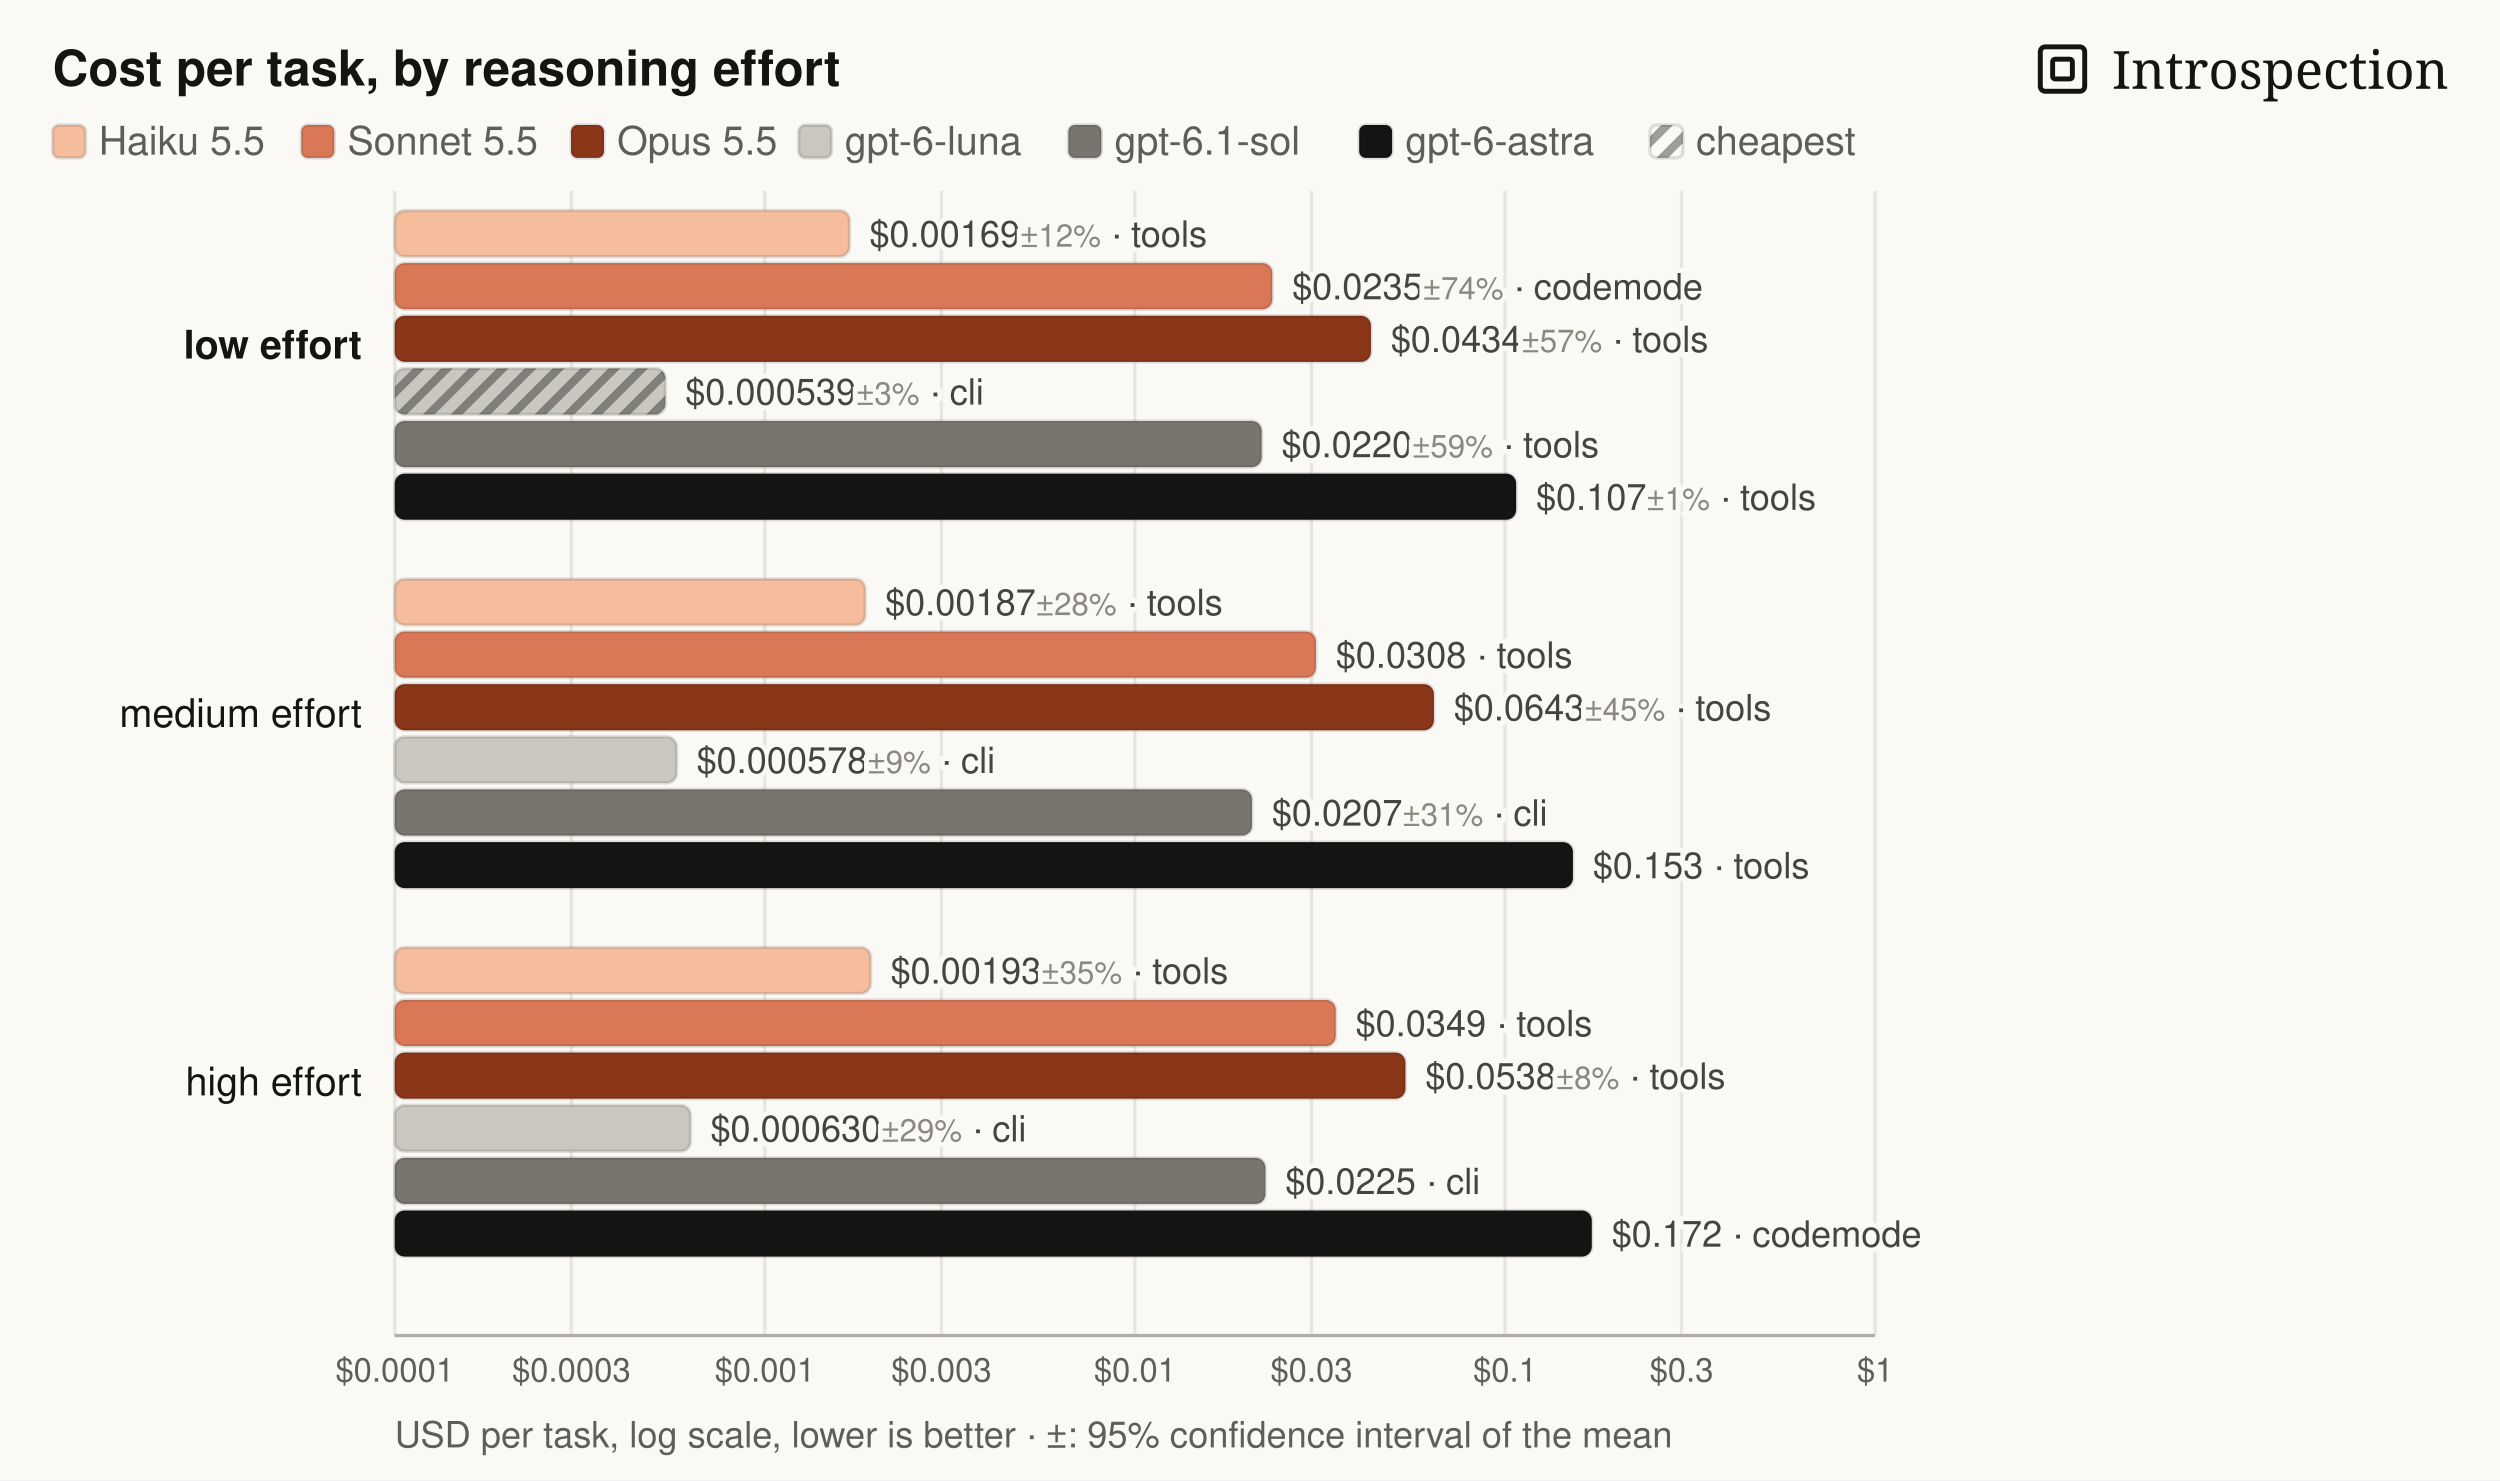
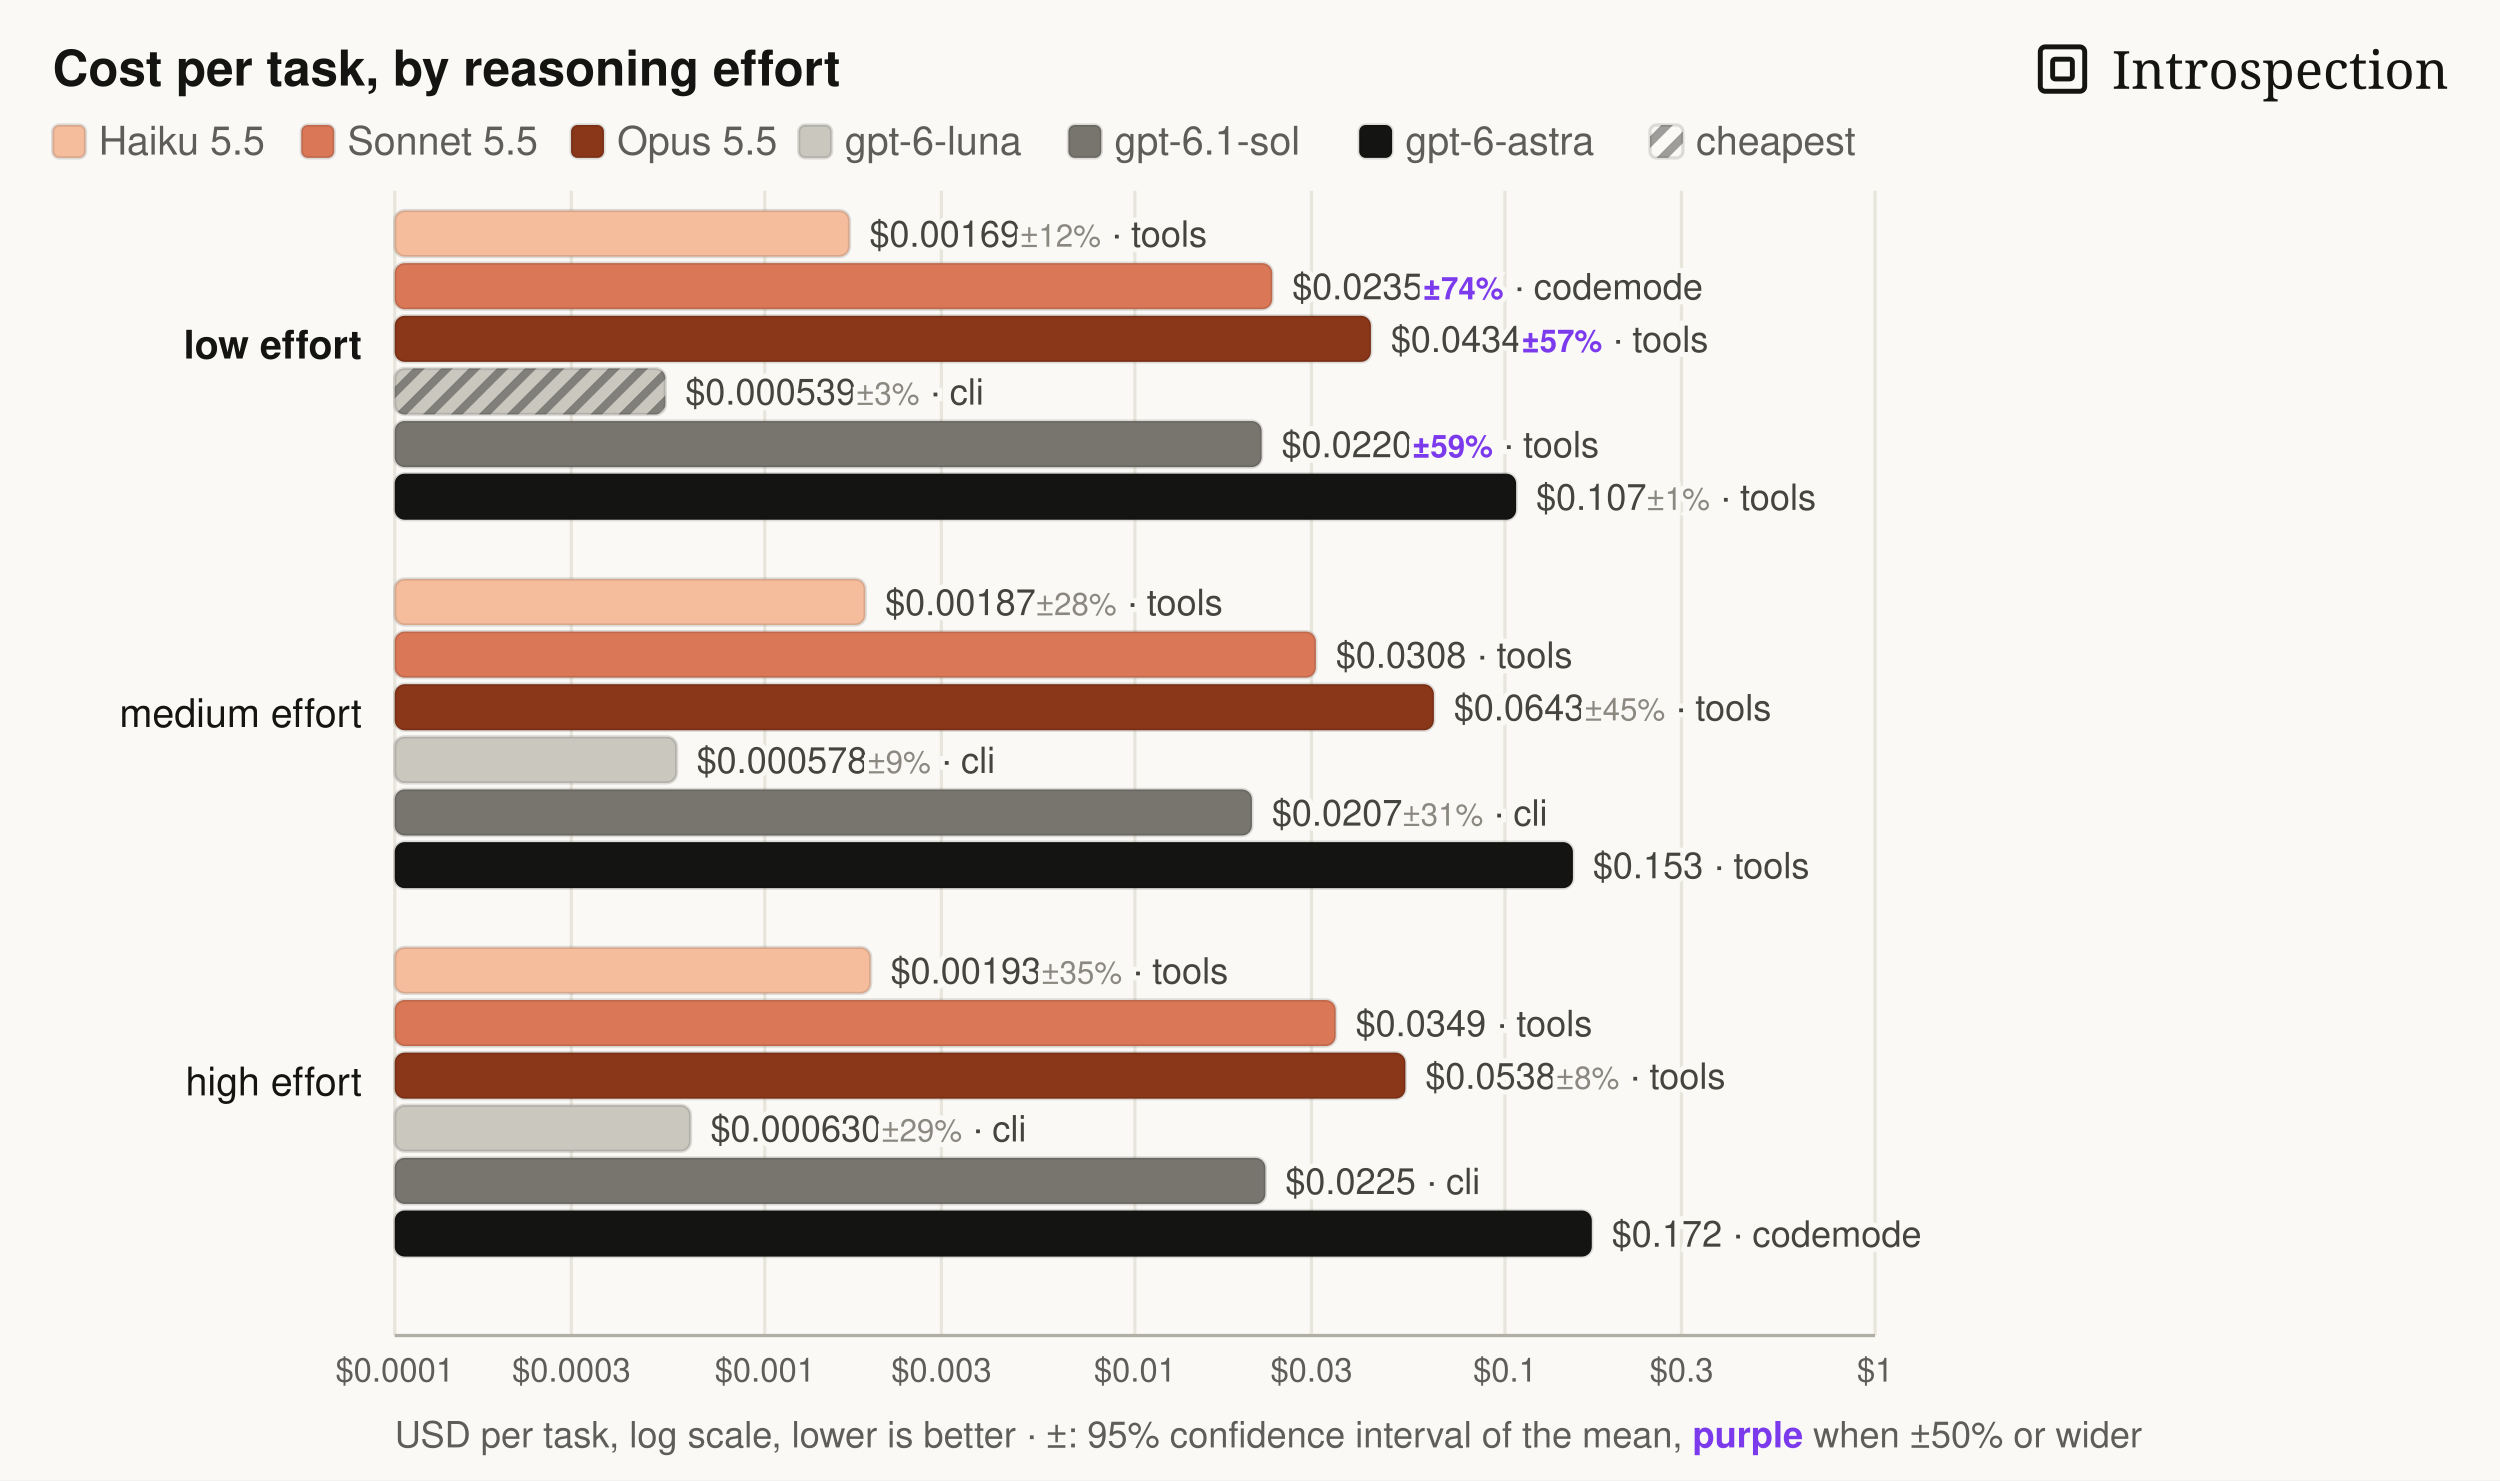
<svg xmlns="http://www.w3.org/2000/svg" width="760" height="450" viewBox="0 0 760 450" font-family="-apple-system, Segoe UI, Helvetica, Arial, sans-serif">
  <defs>
    <pattern id="win-light" patternUnits="userSpaceOnUse" width="6" height="6" patternTransform="rotate(45)">
      <rect width="2.5" height="6" fill="#141413" opacity="0.4" />
    </pattern>
    <pattern id="win-dark" patternUnits="userSpaceOnUse" width="6" height="6" patternTransform="rotate(45)">
      <rect width="2.5" height="6" fill="#ffffff" opacity="0.6" />
    </pattern>
  </defs>
  <rect width="760" height="450" fill="#faf9f5" />
  <text x="16" y="26" font-size="15" font-weight="600" fill="#141413">Cost per task, by reasoning effort</text>
  <g transform="translate(618 12) scale(0.75)" fill="none" stroke="#141413" stroke-width="2" stroke-linecap="round" stroke-linejoin="round">
    <rect x="3" y="3" width="18" height="18" rx="2" />
    <rect x="8" y="8" width="8" height="8" rx="1" />
  </g>
  <text x="642" y="27" font-size="16" font-family="Georgia, serif" fill="#141413">Introspection</text>
  <rect x="16" y="38" width="10" height="10" rx="2" fill="#f6bd9d" stroke="#0000001f" />
  <text x="30" y="47" font-size="12" fill="#5e5d59">Haiku 5.5</text>
  <rect x="91.6" y="38" width="10" height="10" rx="2" fill="#d97757" stroke="#0000001f" />
  <text x="105.6" y="47" font-size="12" fill="#5e5d59">Sonnet 5.5</text>
  <rect x="173.6" y="38" width="10" height="10" rx="2" fill="#8a3618" stroke="#0000001f" />
  <text x="187.6" y="47" font-size="12" fill="#5e5d59">Opus 5.5</text>
  <rect x="242.8" y="38" width="10" height="10" rx="2" fill="#c9c7be" stroke="#0000001f" />
  <text x="256.8" y="47" font-size="12" fill="#5e5d59">gpt-6-luna</text>
  <rect x="324.8" y="38" width="10" height="10" rx="2" fill="#77756e" stroke="#0000001f" />
  <text x="338.8" y="47" font-size="12" fill="#5e5d59">gpt-6.1-sol</text>
  <rect x="413.2" y="38" width="10" height="10" rx="2" fill="#141413" stroke="#0000001f" />
  <text x="427.2" y="47" font-size="12" fill="#5e5d59">gpt-6-astra</text>
  <rect x="501.6" y="38" width="10" height="10" rx="2" fill="url(#win-light)" stroke="#0000001f" />
  <text x="515.6" y="47" font-size="12" fill="#5e5d59">cheapest</text>
  <line x1="120" y1="58" x2="120" y2="406" stroke="#e8e6dc" />
  <text x="120" y="420" font-size="10" text-anchor="middle" fill="#5e5d59">$0.0001</text>
  <line x1="173.676" y1="58" x2="173.676" y2="406" stroke="#e8e6dc" />
  <text x="173.676" y="420" font-size="10" text-anchor="middle" fill="#5e5d59">$0.0003</text>
  <line x1="232.5" y1="58" x2="232.5" y2="406" stroke="#e8e6dc" />
  <text x="232.5" y="420" font-size="10" text-anchor="middle" fill="#5e5d59">$0.001</text>
  <line x1="286.176" y1="58" x2="286.176" y2="406" stroke="#e8e6dc" />
  <text x="286.176" y="420" font-size="10" text-anchor="middle" fill="#5e5d59">$0.003</text>
  <line x1="345" y1="58" x2="345" y2="406" stroke="#e8e6dc" />
  <text x="345" y="420" font-size="10" text-anchor="middle" fill="#5e5d59">$0.01</text>
  <line x1="398.676" y1="58" x2="398.676" y2="406" stroke="#e8e6dc" />
  <text x="398.676" y="420" font-size="10" text-anchor="middle" fill="#5e5d59">$0.03</text>
  <line x1="457.5" y1="58" x2="457.5" y2="406" stroke="#e8e6dc" />
  <text x="457.5" y="420" font-size="10" text-anchor="middle" fill="#5e5d59">$0.1</text>
  <line x1="511.176" y1="58" x2="511.176" y2="406" stroke="#e8e6dc" />
  <text x="511.176" y="420" font-size="10" text-anchor="middle" fill="#5e5d59">$0.3</text>
  <line x1="570" y1="58" x2="570" y2="406" stroke="#e8e6dc" />
  <text x="570" y="420" font-size="10" text-anchor="middle" fill="#5e5d59">$1</text>
  <line x1="120" y1="406" x2="570" y2="406" stroke="#b0aea5" />
  <text x="110" y="109" font-size="12" text-anchor="end" fill="#141413" font-weight="600">low effort</text>
  <rect x="120" y="64" width="138.252" height="14" rx="3" fill="#f6bd9d" stroke="#0000001f" data-href="https://artificialanalysis.ai/models/claude-haiku-5-5" />
  <text x="264.252" y="75" font-size="11" stroke="#faf9f5" stroke-width="3" paint-order="stroke" fill="#45453f">$0.00169<tspan font-size="9.5" fill="#8a8880"> ±12%</tspan> · tools</text>
  <rect x="120" y="80" width="266.763" height="14" rx="3" fill="#d97757" stroke="#0000001f" data-href="https://artificialanalysis.ai/models/claude-sonnet-5-5" />
-   <text x="392.763" y="91" font-size="11" stroke="#faf9f5" stroke-width="3" paint-order="stroke" fill="#45453f">$0.0235<tspan font-size="9.5" fill="#8a8880"> ±74%</tspan> · codemode</text>
+   <text x="392.763" y="91" font-size="11" stroke="#faf9f5" stroke-width="3" paint-order="stroke" fill="#45453f">$0.0235<tspan font-size="9.5" fill="#7c3aed" font-weight="600"> ±74%</tspan> · codemode</text>
  <rect x="120" y="96" width="296.756" height="14" rx="3" fill="#8a3618" stroke="#0000001f" data-href="https://artificialanalysis.ai/models/claude-opus-5-5" />
-   <text x="422.756" y="107" font-size="11" stroke="#faf9f5" stroke-width="3" paint-order="stroke" fill="#45453f">$0.0434<tspan font-size="9.5" fill="#8a8880"> ±57%</tspan> · tools</text>
+   <text x="422.756" y="107" font-size="11" stroke="#faf9f5" stroke-width="3" paint-order="stroke" fill="#45453f">$0.0434<tspan font-size="9.5" fill="#7c3aed" font-weight="600"> ±57%</tspan> · tools</text>
  <rect x="120" y="112" width="82.271" height="14" rx="3" fill="#c9c7be" stroke="#0000001f" data-href="https://artificialanalysis.ai/models/gpt-6-luna" />
  <rect x="120" y="112" width="82.271" height="14" rx="3" fill="url(#win-light)" pointer-events="none" />
  <text x="208.271" y="123" font-size="11" stroke="#faf9f5" stroke-width="3" paint-order="stroke" fill="#45453f">$0.000539<tspan font-size="9.5" fill="#8a8880"> ±3%</tspan> · cli</text>
  <rect x="120" y="128" width="263.531" height="14" rx="3" fill="#77756e" stroke="#0000001f" data-href="https://artificialanalysis.ai/models/gpt-6-1-sol" />
-   <text x="389.531" y="139" font-size="11" stroke="#faf9f5" stroke-width="3" paint-order="stroke" fill="#45453f">$0.0220<tspan font-size="9.5" fill="#8a8880"> ±59%</tspan> · tools</text>
+   <text x="389.531" y="139" font-size="11" stroke="#faf9f5" stroke-width="3" paint-order="stroke" fill="#45453f">$0.0220<tspan font-size="9.5" fill="#7c3aed" font-weight="600"> ±59%</tspan> · tools</text>
  <rect x="120" y="144" width="340.901" height="14" rx="3" fill="#141413" stroke="#0000001f" data-href="https://artificialanalysis.ai/models/gpt-6-astra" />
  <text x="466.901" y="155" font-size="11" stroke="#faf9f5" stroke-width="3" paint-order="stroke" fill="#45453f">$0.107<tspan font-size="9.5" fill="#8a8880"> ±1%</tspan> · tools</text>
  <text x="110" y="221" font-size="12" text-anchor="end" fill="#141413" font-weight="400">medium effort</text>
  <rect x="120" y="176" width="143.021" height="14" rx="3" fill="#f6bd9d" stroke="#0000001f" data-href="https://artificialanalysis.ai/models/claude-haiku-5-5" />
  <text x="269.021" y="187" font-size="11" stroke="#faf9f5" stroke-width="3" paint-order="stroke" fill="#45453f">$0.00187<tspan font-size="9.5" fill="#8a8880"> ±28%</tspan> · tools</text>
  <rect x="120" y="192" width="280.025" height="14" rx="3" fill="#d97757" stroke="#0000001f" data-href="https://artificialanalysis.ai/models/claude-sonnet-5-5" />
  <text x="406.025" y="203" font-size="11" stroke="#faf9f5" stroke-width="3" paint-order="stroke" fill="#45453f">$0.0308 · tools</text>
  <rect x="120" y="208" width="315.901" height="14" rx="3" fill="#8a3618" stroke="#0000001f" data-href="https://artificialanalysis.ai/models/claude-opus-5-5" />
  <text x="441.901" y="219" font-size="11" stroke="#faf9f5" stroke-width="3" paint-order="stroke" fill="#45453f">$0.0643<tspan font-size="9.5" fill="#8a8880"> ±45%</tspan> · tools</text>
  <rect x="120" y="224" width="85.708" height="14" rx="3" fill="#c9c7be" stroke="#0000001f" data-href="https://artificialanalysis.ai/models/gpt-6-luna" />
  <text x="211.708" y="235" font-size="11" stroke="#faf9f5" stroke-width="3" paint-order="stroke" fill="#45453f">$0.000578<tspan font-size="9.5" fill="#8a8880"> ±9%</tspan> · cli</text>
  <rect x="120" y="240" width="260.585" height="14" rx="3" fill="#77756e" stroke="#0000001f" data-href="https://artificialanalysis.ai/models/gpt-6-1-sol" />
  <text x="386.585" y="251" font-size="11" stroke="#faf9f5" stroke-width="3" paint-order="stroke" fill="#45453f">$0.0207<tspan font-size="9.5" fill="#8a8880"> ±31%</tspan> · cli</text>
  <rect x="120" y="256" width="358.163" height="14" rx="3" fill="#141413" stroke="#0000001f" data-href="https://artificialanalysis.ai/models/gpt-6-astra" />
  <text x="484.163" y="267" font-size="11" stroke="#faf9f5" stroke-width="3" paint-order="stroke" fill="#45453f">$0.153 · tools</text>
  <text x="110" y="333" font-size="12" text-anchor="end" fill="#141413" font-weight="400">high effort</text>
  <rect x="120" y="288" width="144.683" height="14" rx="3" fill="#f6bd9d" stroke="#0000001f" data-href="https://artificialanalysis.ai/models/claude-haiku-5-5" />
  <text x="270.683" y="299" font-size="11" stroke="#faf9f5" stroke-width="3" paint-order="stroke" fill="#45453f">$0.00193<tspan font-size="9.5" fill="#8a8880"> ±35%</tspan> · tools</text>
  <rect x="120" y="304" width="286.044" height="14" rx="3" fill="#d97757" stroke="#0000001f" data-href="https://artificialanalysis.ai/models/claude-sonnet-5-5" />
  <text x="412.044" y="315" font-size="11" stroke="#faf9f5" stroke-width="3" paint-order="stroke" fill="#45453f">$0.0349 · tools</text>
  <rect x="120" y="320" width="307.241" height="14" rx="3" fill="#8a3618" stroke="#0000001f" data-href="https://artificialanalysis.ai/models/claude-opus-5-5" />
  <text x="433.241" y="331" font-size="11" stroke="#faf9f5" stroke-width="3" paint-order="stroke" fill="#45453f">$0.0538<tspan font-size="9.5" fill="#8a8880"> ±8%</tspan> · tools</text>
  <rect x="120" y="336" width="89.928" height="14" rx="3" fill="#c9c7be" stroke="#0000001f" data-href="https://artificialanalysis.ai/models/gpt-6-luna" />
  <text x="215.928" y="347" font-size="11" stroke="#faf9f5" stroke-width="3" paint-order="stroke" fill="#45453f">$0.000630<tspan font-size="9.5" fill="#8a8880"> ±29%</tspan> · cli</text>
  <rect x="120" y="352" width="264.674" height="14" rx="3" fill="#77756e" stroke="#0000001f" data-href="https://artificialanalysis.ai/models/gpt-6-1-sol" />
  <text x="390.674" y="363" font-size="11" stroke="#faf9f5" stroke-width="3" paint-order="stroke" fill="#45453f">$0.0225 · cli</text>
  <rect x="120" y="368" width="363.903" height="14" rx="3" fill="#141413" stroke="#0000001f" data-href="https://artificialanalysis.ai/models/gpt-6-astra" />
  <text x="489.903" y="379" font-size="11" stroke="#faf9f5" stroke-width="3" paint-order="stroke" fill="#45453f">$0.172 · codemode</text>
-   <text x="120" y="440" font-size="11" fill="#5e5d59">USD per task, log scale, lower is better · ±: 95% confidence interval of the mean</text>
+   <text x="120" y="440" font-size="11" fill="#5e5d59">USD per task, log scale, lower is better · ±: 95% confidence interval of the mean, <tspan fill="#7c3aed" font-weight="600">purple</tspan> when ±50% or wider</text>
</svg>
